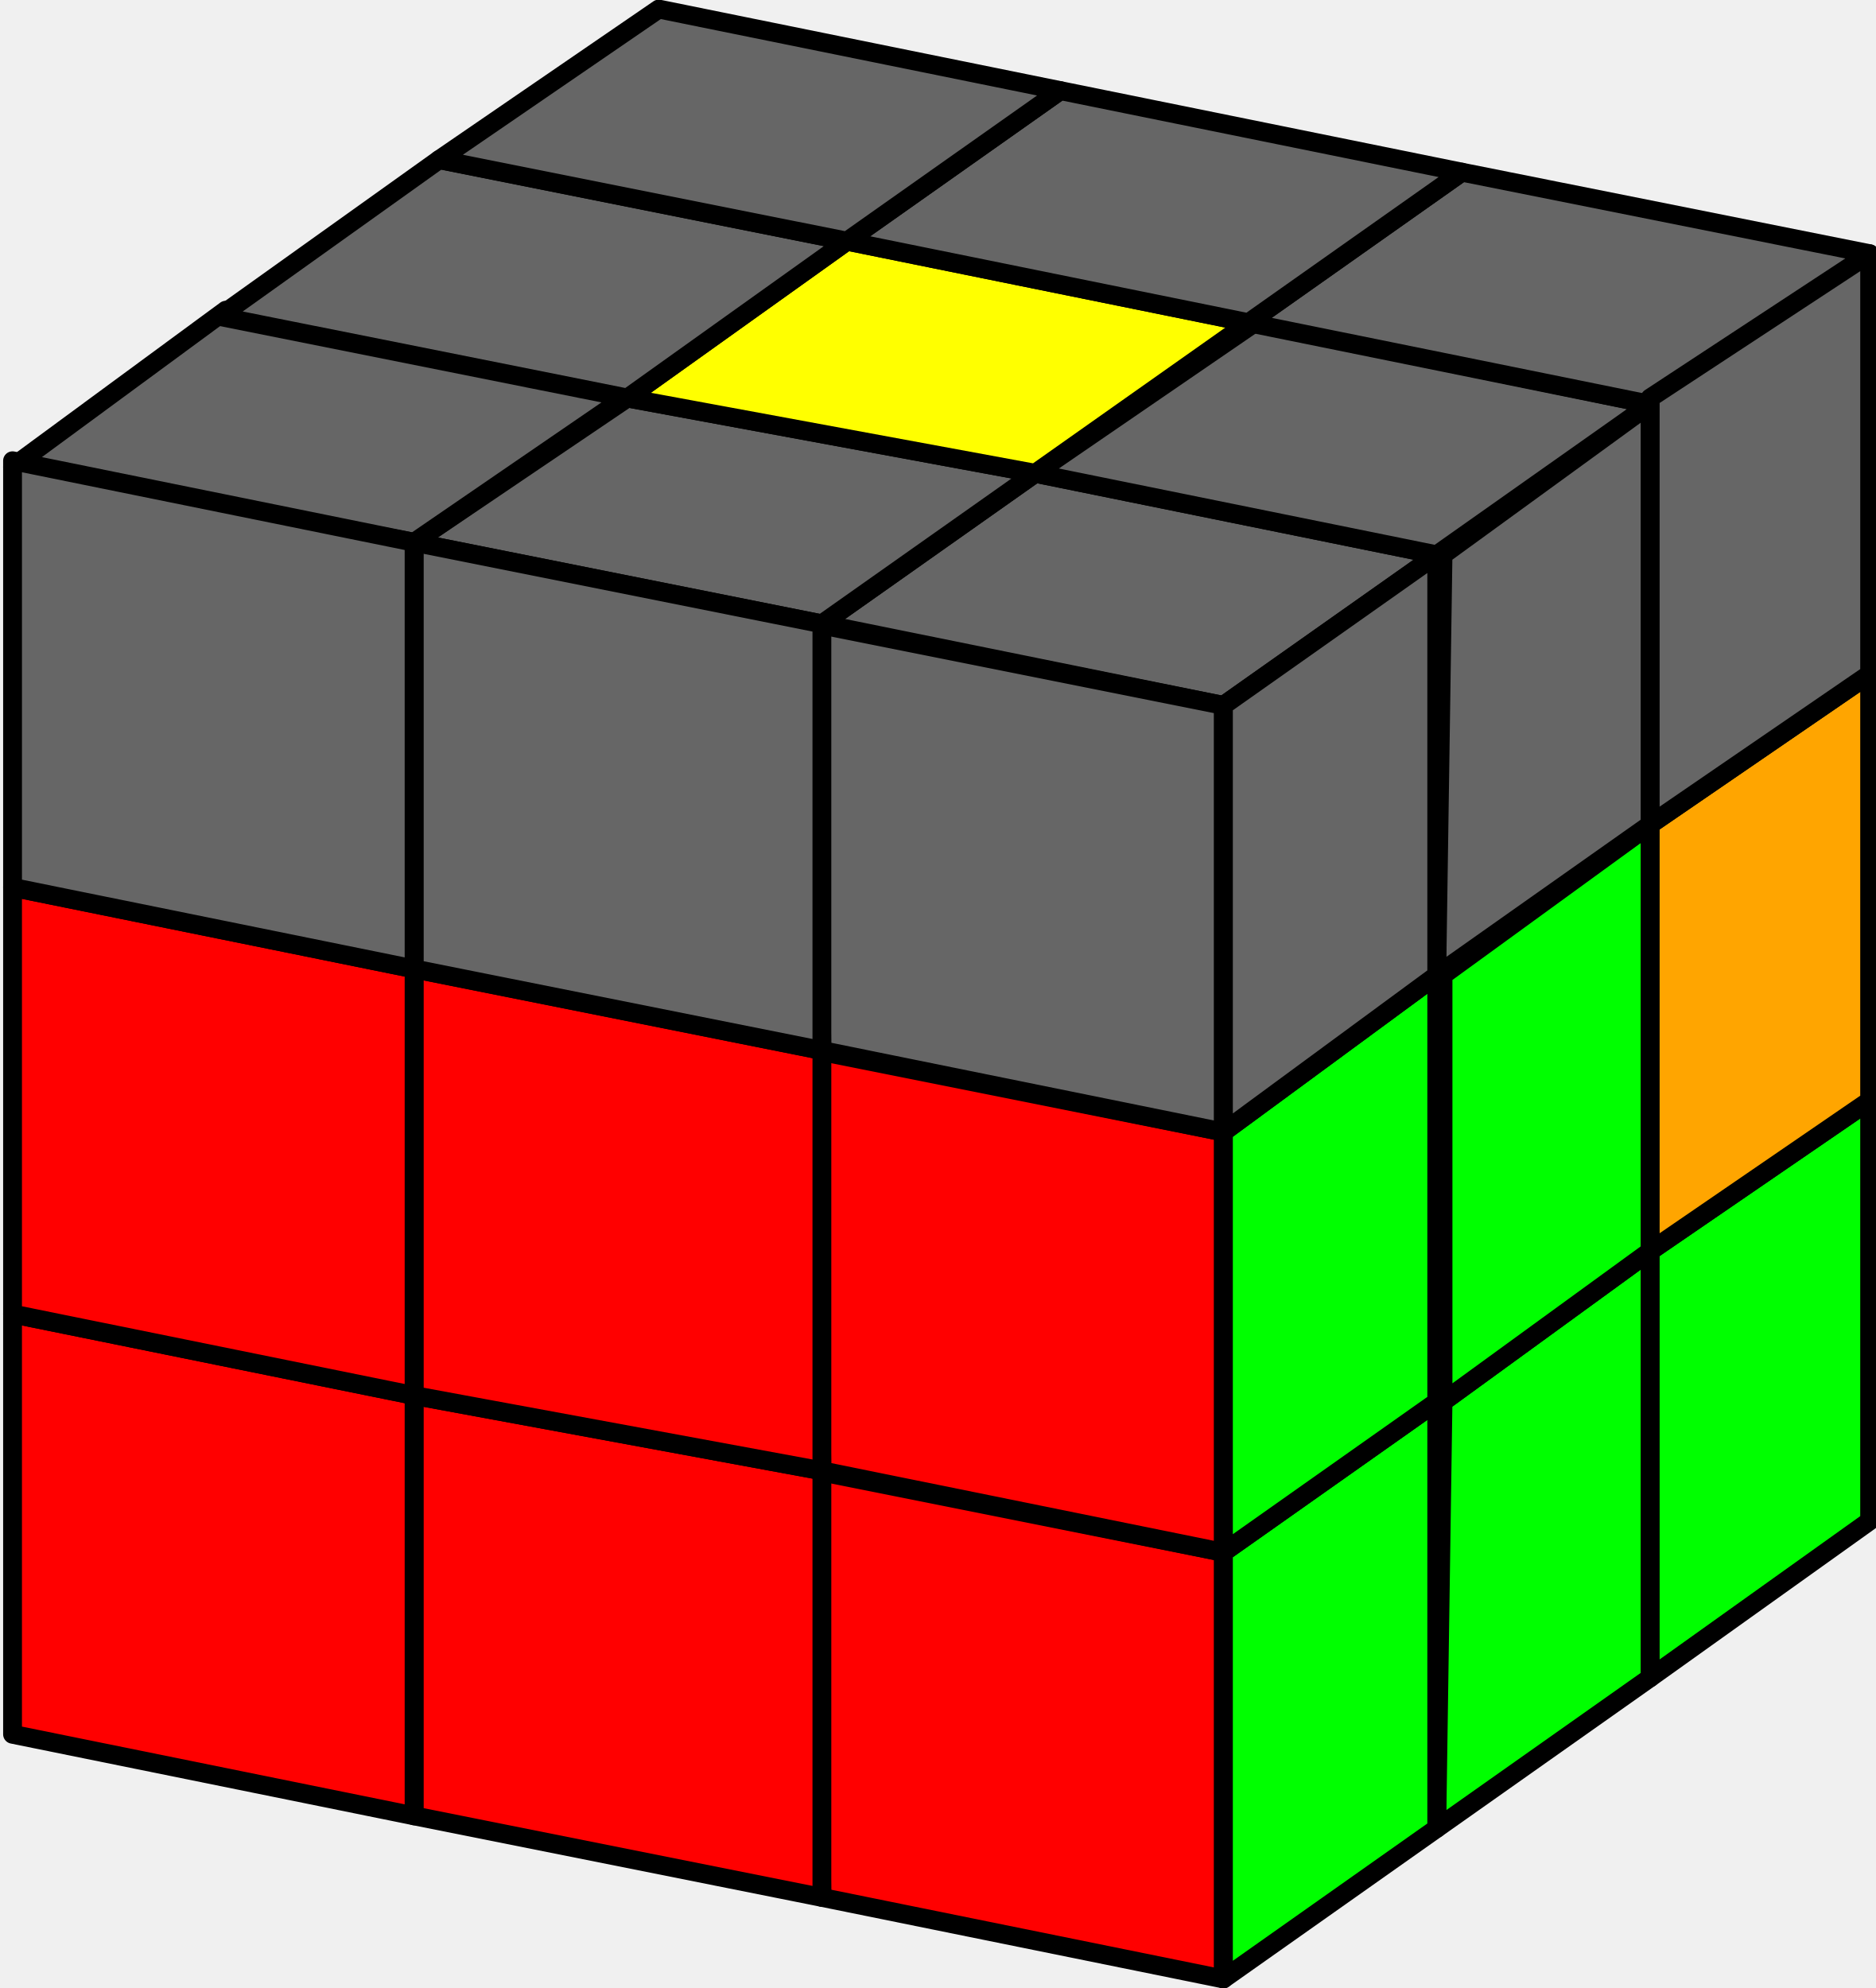
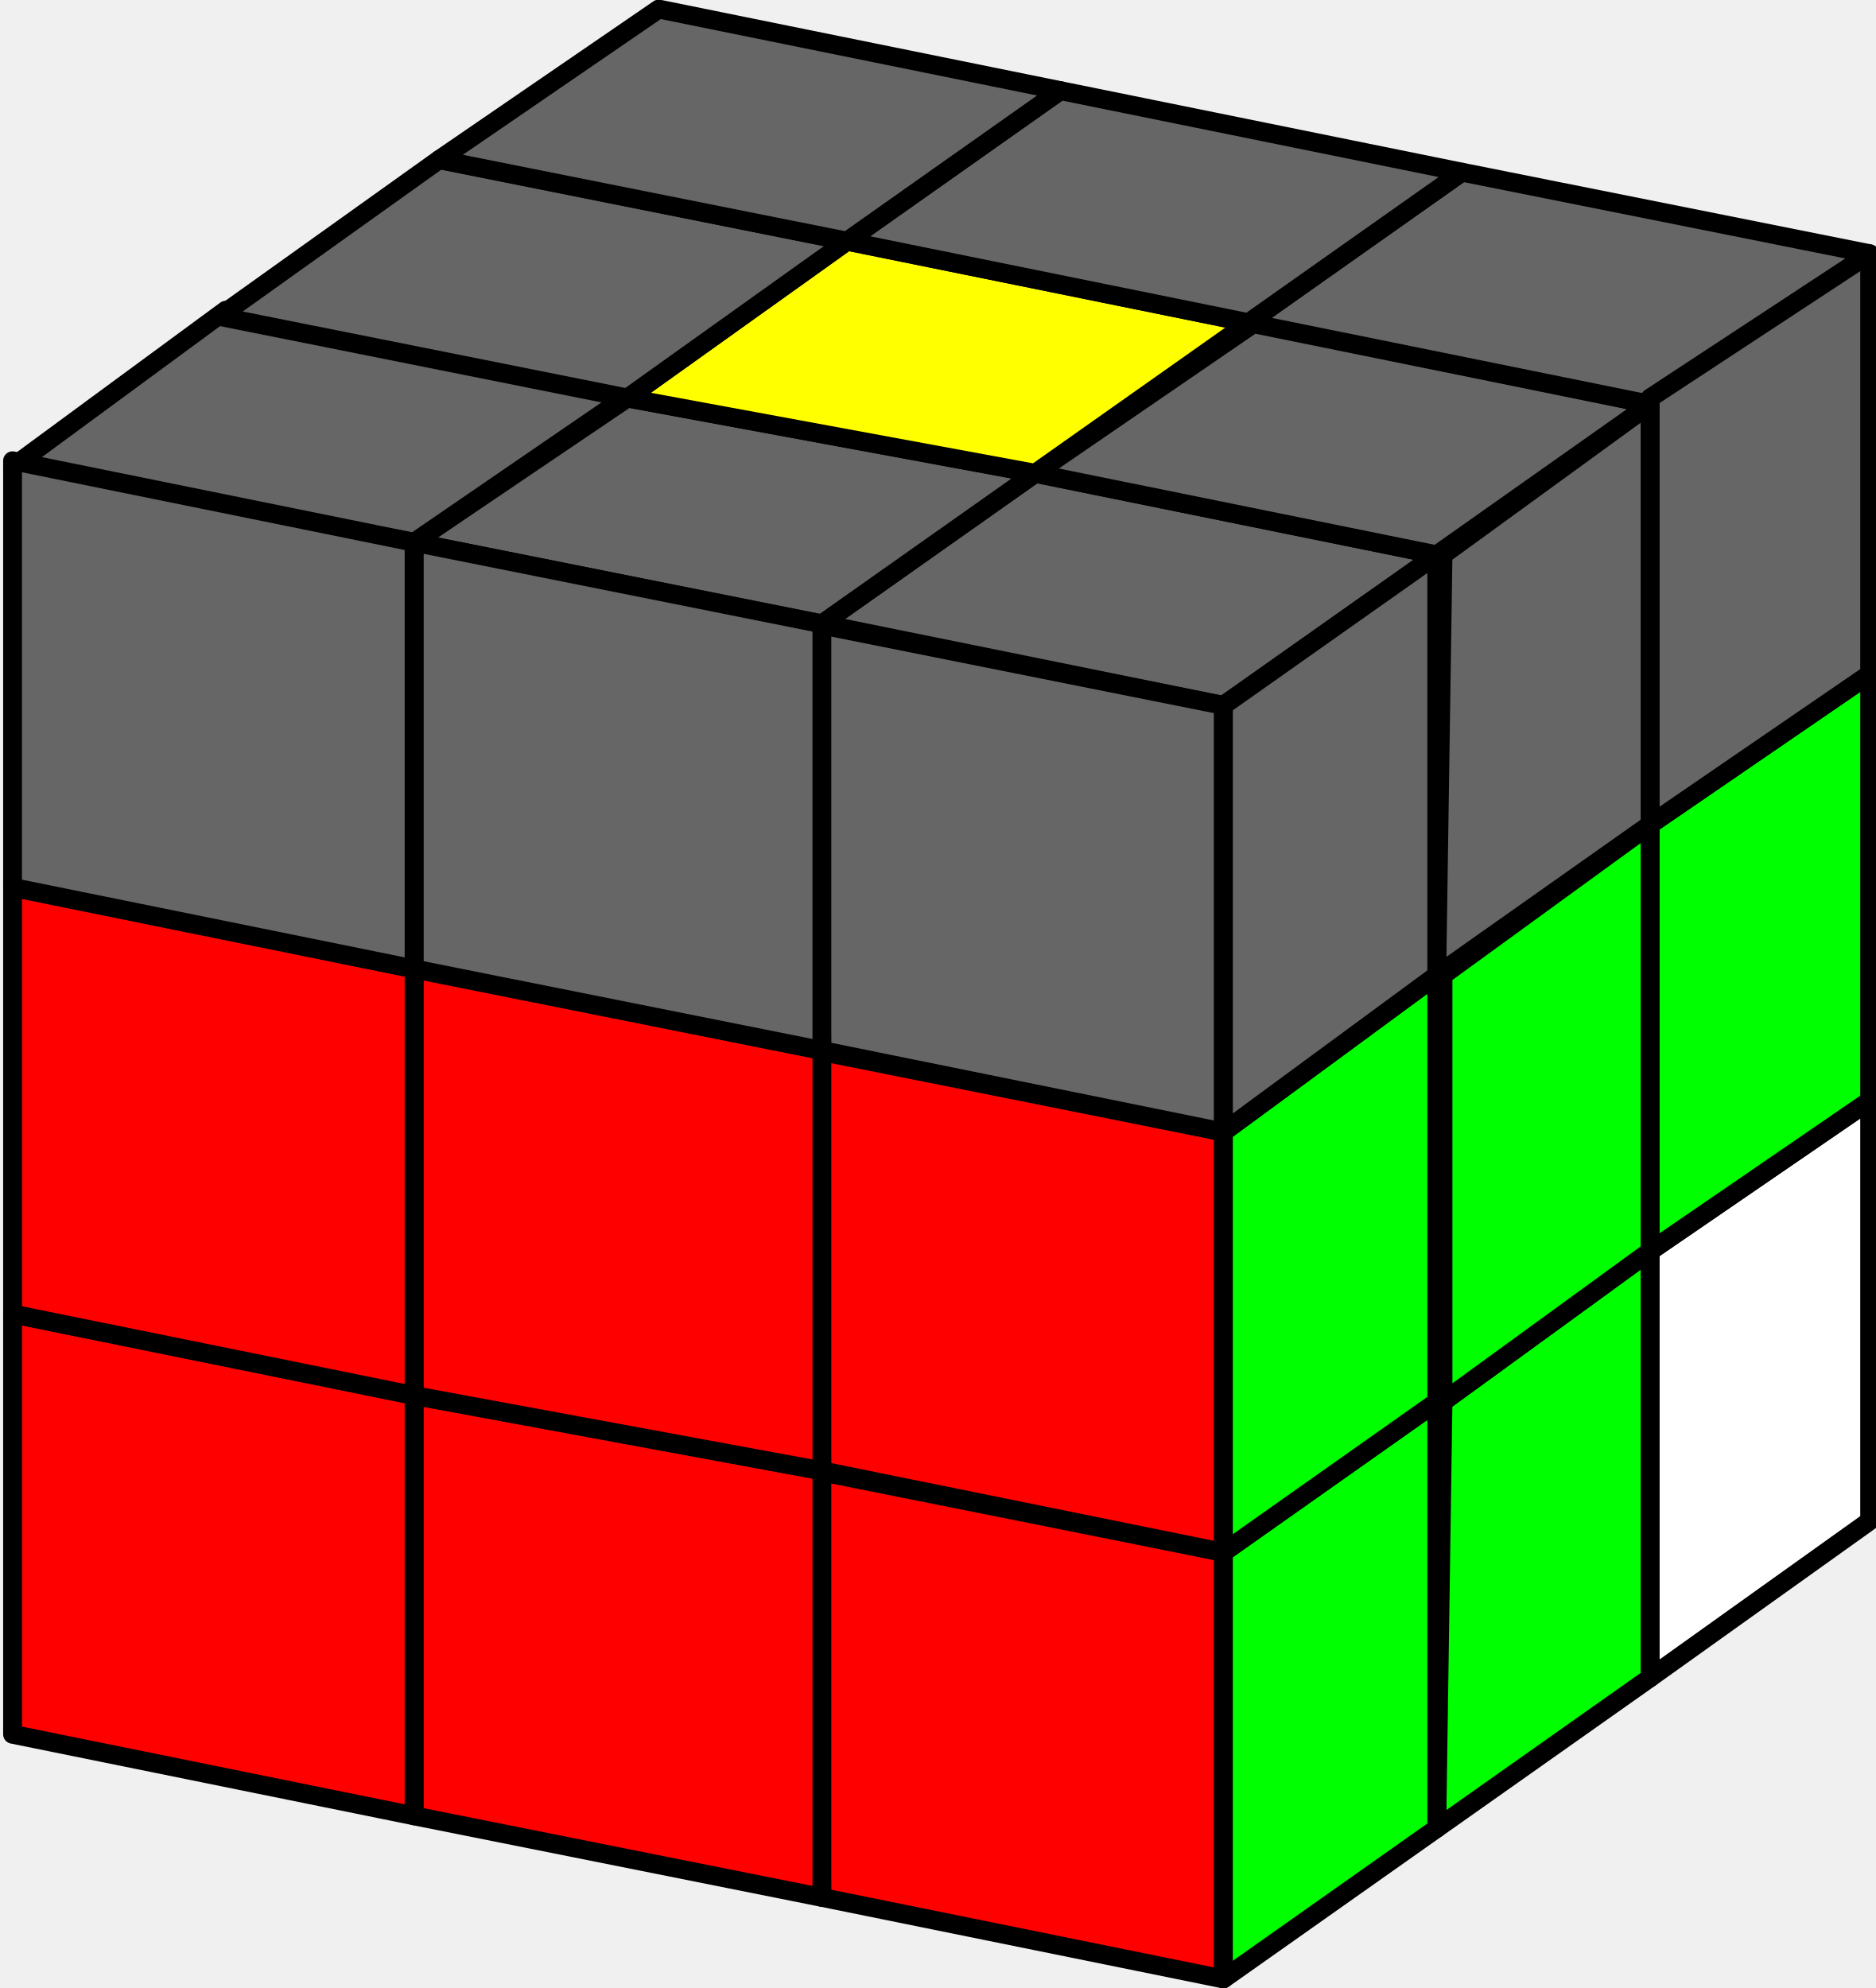
<svg xmlns="http://www.w3.org/2000/svg" width="225.7" height="239.2" viewBox="0 0 29.9 31.6">
  <g stroke="#000000" stroke-linejoin="round" stroke-width="0.3" paint-order="fill markers stroke">
    <path fill="#666666" d="m96.5 123.2 6.4 1.3-3.4 2.4-6.4-1.3z" transform="translate(-80 -115.7)" />
    <path fill="#666666" d="m90 122 6.5 1.2-3.4 2.4-6.5-1.3z" transform="translate(-80 -115.7)" />
    <path fill="#666666" d="m83.6 120.6 6.5 1.3-3.5 2.4-6.4-1.2z" transform="translate(-80 -115.7)" />
    <path fill="#666666" d="m100 120.8 6.3 1.3-3.4 2.4-6.4-1.3z" transform="translate(-80 -115.7)" />
    <path fill="#ffff00" d="m93.5 119.5 6.4 1.3-3.4 2.4L90 122z" transform="translate(-80 -115.7)" />
    <path fill="#666666" d="m87 118.2 6.5 1.3L90 122l-6.5-1.3z" transform="translate(-80 -115.7)" />
    <path fill="#666666" d="m103.3 118.4 6.5 1.3-3.5 2.4-6.4-1.3z" transform="translate(-80 -115.7)" />
    <path fill="#666666" d="m96.9 117.1 6.4 1.3-3.4 2.4-6.4-1.3z" transform="translate(-80 -115.7)" />
    <path fill="#666666" d="m90.5 115.8 6.4 1.3-3.4 2.4-6.5-1.3z" transform="translate(-80 -115.7)" />
    <path fill="#ff0000" d="m93 139.1 6.5 1.3v6.8l-6.4-1.3z" transform="translate(-80 -115.7)" />
    <path fill="#ff0000" d="m86.6 137.9 6.5 1.2v6.8l-6.5-1.3z" transform="translate(-80 -115.7)" />
    <path fill="#ff0000" d="m80.2 136.6 6.4 1.3v6.7l-6.4-1.3Z" transform="translate(-80 -115.7)" />
    <path fill="#ff0000" d="m93 132.4 6.5 1.3v6.7l-6.4-1.3z" transform="translate(-80 -115.7)" />
    <path fill="#ff0000" d="m86.6 131.1 6.5 1.3v6.7l-6.5-1.2z" transform="translate(-80 -115.7)" />
    <path fill="#ff0000" d="m80.2 129.8 6.4 1.3v6.8l-6.4-1.3z" transform="translate(-80 -115.7)" />
    <path fill="#666666" d="m93 125.6 6.5 1.3v6.8l-6.4-1.3z" transform="translate(-80 -115.7)" />
    <path fill="#666666" d="m86.6 124.3 6.5 1.3v6.8l-6.5-1.3z" transform="translate(-80 -115.7)" />
    <path fill="#666666" d="m80.2 123 6.4 1.3v6.8l-6.4-1.3z" transform="translate(-80 -115.7)" />
-     <path fill="#00ff00" d="m106.3 135.6 3.5-2.4v6.7l-3.5 2.5z" transform="translate(-80 -115.7)" />
+     <path fill="#ffffff" d="m106.3 135.6 3.5-2.4v6.7l-3.5 2.5z" transform="translate(-80 -115.7)" />
    <path fill="#00ff00" d="m103 138 3.3-2.4v6.8l-3.4 2.4z" transform="translate(-80 -115.7)" />
    <path fill="#00ff00" d="m99.5 140.4 3.4-2.4v6.8l-3.4 2.4z" transform="translate(-80 -115.7)" />
-     <path fill="#ffa500" d="m106.3 128.8 3.5-2.4v6.8l-3.5 2.4z" transform="translate(-80 -115.7)" />
+     <path fill="#00ff00" d="m106.3 128.8 3.5-2.4v6.8l-3.5 2.4z" transform="translate(-80 -115.7)" />
    <path fill="#00ff00" d="m103 131.2 3.3-2.4v6.8L103 138z" transform="translate(-80 -115.7)" />
    <path fill="#00ff00" d="m99.5 133.7 3.4-2.5v6.8l-3.4 2.4z" transform="translate(-80 -115.7)" />
    <path fill="#666666" d="m106.3 122 3.5-2.3v6.7l-3.5 2.4z" transform="translate(-80 -115.7)" />
    <path fill="#666666" d="m103 124.5 3.3-2.4v6.7l-3.4 2.4z" transform="translate(-80 -115.7)" />
    <path fill="#666666" d="m99.5 126.9 3.4-2.4v6.7l-3.4 2.5z" transform="translate(-80 -115.7)" />
  </g>
</svg>
